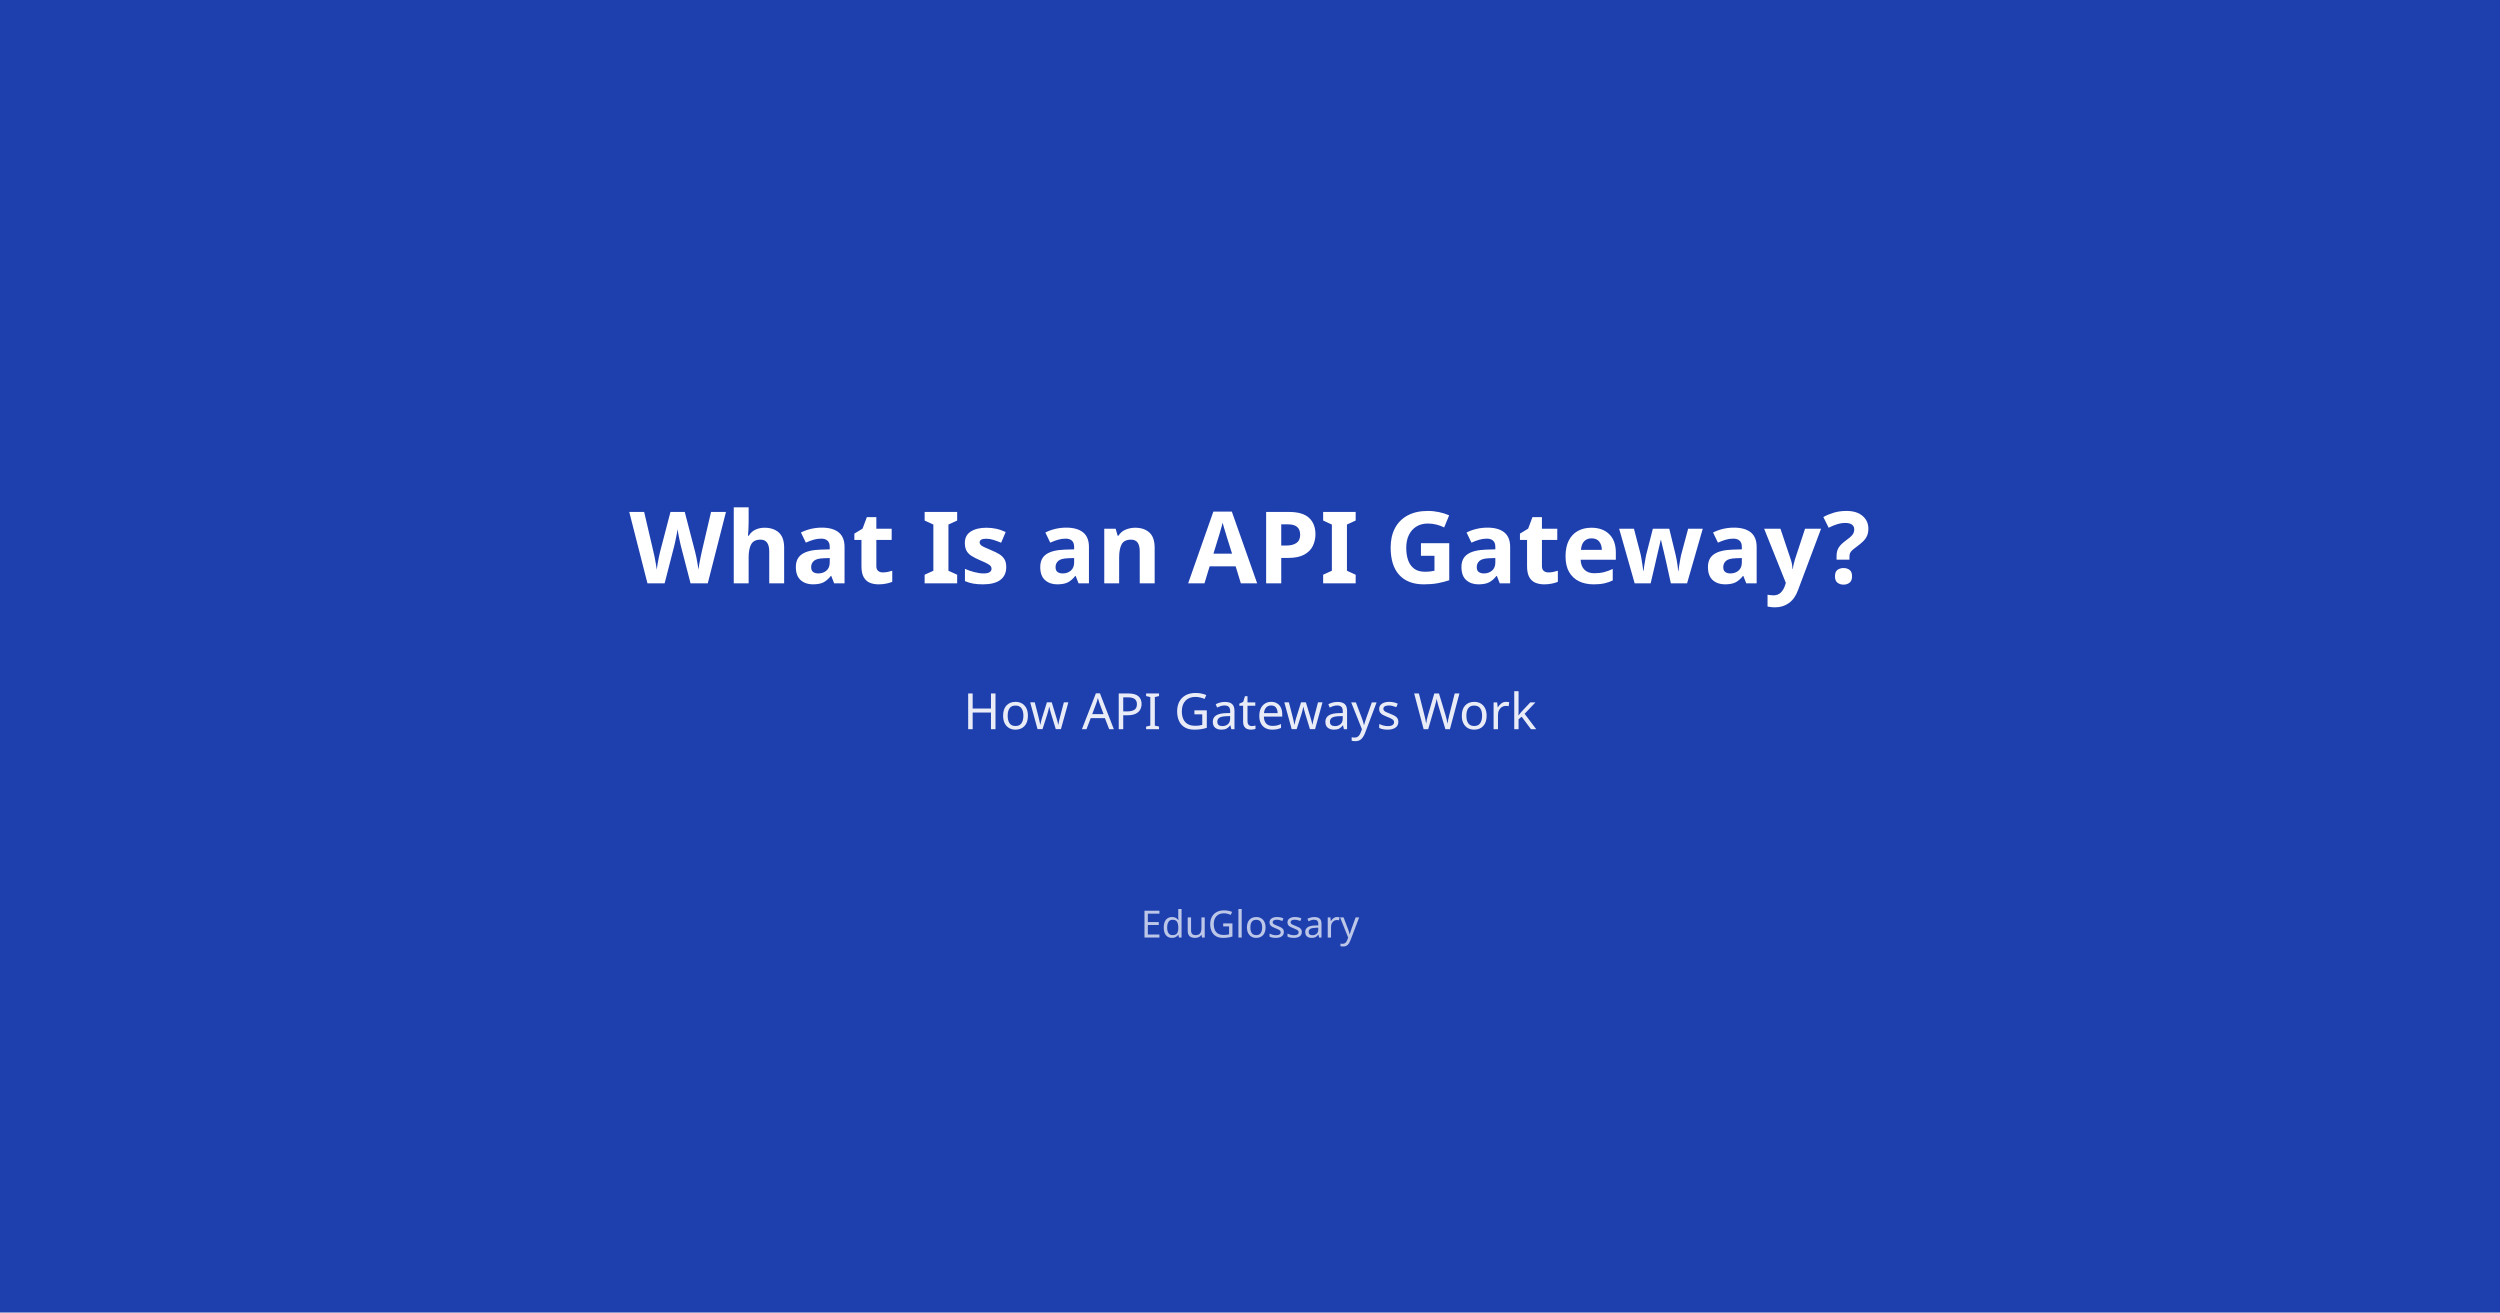
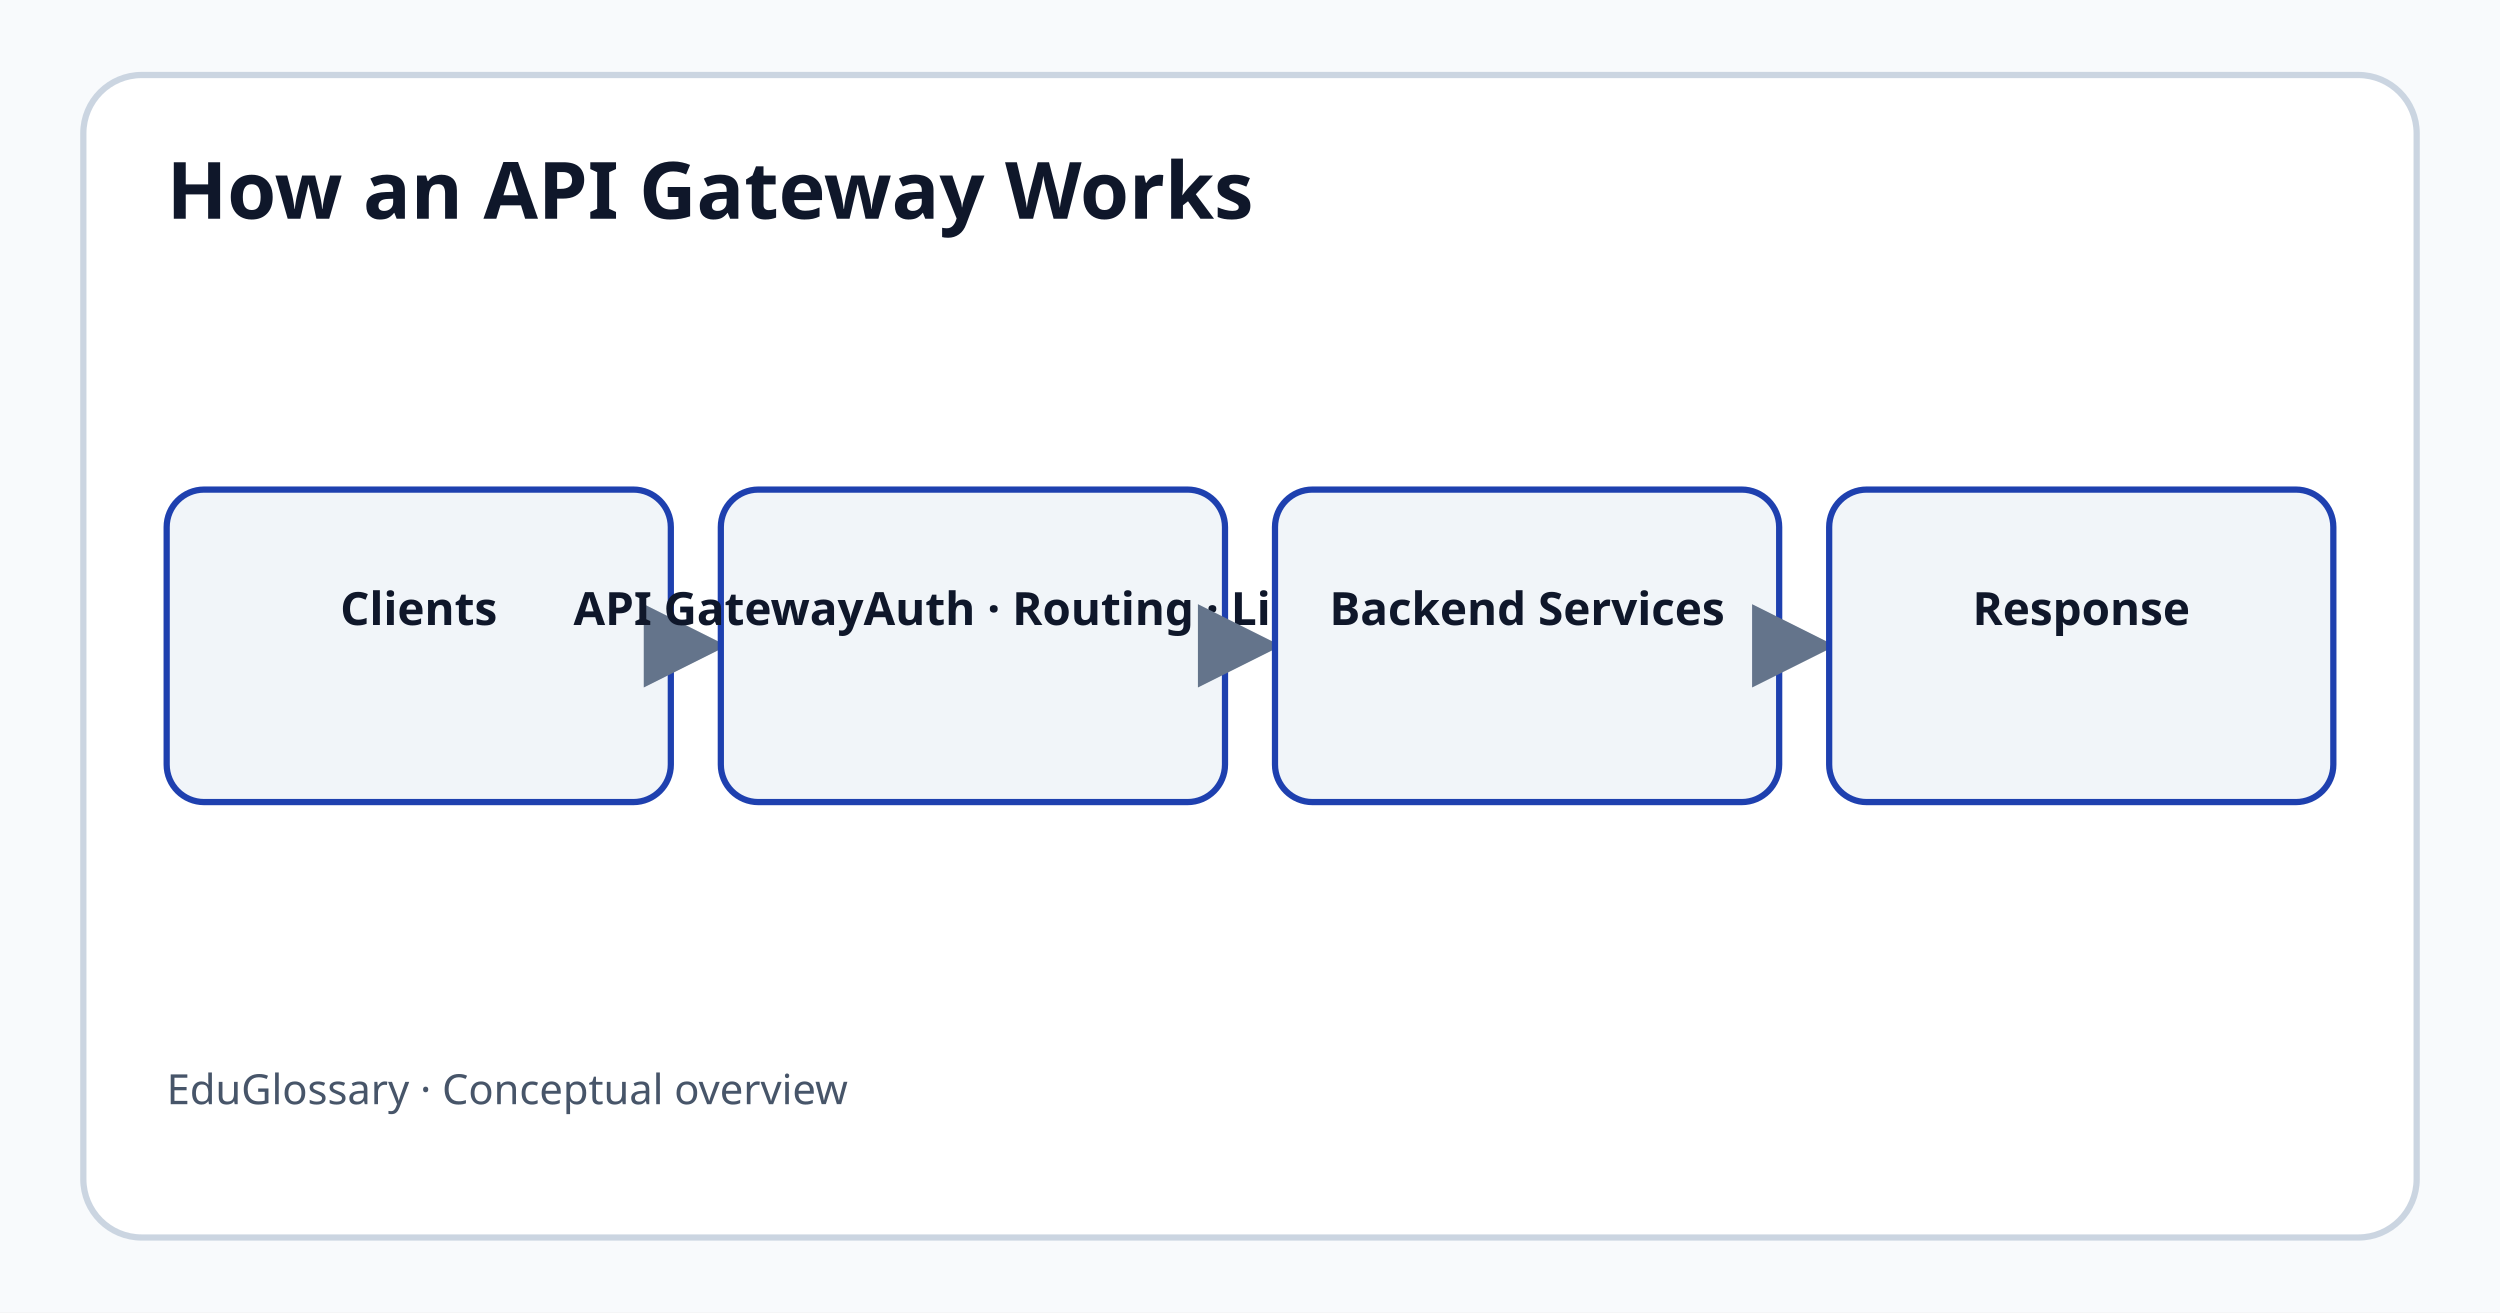
- <svg xmlns="http://www.w3.org/2000/svg" width="1200" height="630">
-   <rect width="1200" height="630" fill="#1e40af" />
-   <text x="600" y="280" font-family="system-ui, sans-serif" font-size="48" font-weight="bold" fill="white" text-anchor="middle">What Is an API Gateway?</text>
-   <text x="600" y="350" font-family="system-ui, sans-serif" font-size="24" fill="rgba(255,255,255,0.9)" text-anchor="middle">How API Gateways Work</text>
-   <text x="600" y="450" font-family="system-ui, sans-serif" font-size="18" fill="rgba(255,255,255,0.7)" text-anchor="middle">EduGlossary</text>
+ <svg xmlns="http://www.w3.org/2000/svg" width="1200" height="630" viewBox="0 0 1200 630">
+   <rect width="1200" height="630" fill="#f8fafc" />
+   <rect x="40" y="36" width="1120" height="558" rx="28" fill="white" stroke="#cbd5e1" stroke-width="3" />
+   <text x="80" y="105" font-family="system-ui,sans-serif" font-size="38" font-weight="700" fill="#0f172a">How an API Gateway Works</text>
+   <rect x="80.0" y="235" width="242.0" height="150" rx="18" fill="#f1f5f9" stroke="#1e40af" stroke-width="3" />
+   <text x="201.0" y="300" font-family="system-ui,sans-serif" font-size="22" font-weight="700" fill="#0f172a" text-anchor="middle">Clients</text>
+   <path d="M 327.0 310 L 341.0 310" stroke="#64748b" stroke-width="4" marker-end="url(#a)" />
+   <rect x="346.0" y="235" width="242.0" height="150" rx="18" fill="#f1f5f9" stroke="#1e40af" stroke-width="3" />
+   <text x="467.0" y="300" font-family="system-ui,sans-serif" font-size="22" font-weight="700" fill="#0f172a" text-anchor="middle">API Gateway
+ Auth · Routing · Limits</text>
+   <path d="M 593.0 310 L 607.0 310" stroke="#64748b" stroke-width="4" marker-end="url(#a)" />
+   <rect x="612.0" y="235" width="242.0" height="150" rx="18" fill="#f1f5f9" stroke="#1e40af" stroke-width="3" />
+   <text x="733.0" y="300" font-family="system-ui,sans-serif" font-size="22" font-weight="700" fill="#0f172a" text-anchor="middle">Backend Services</text>
+   <path d="M 859.0 310 L 873.0 310" stroke="#64748b" stroke-width="4" marker-end="url(#a)" />
+   <rect x="878.0" y="235" width="242.0" height="150" rx="18" fill="#f1f5f9" stroke="#1e40af" stroke-width="3" />
+   <text x="999.0" y="300" font-family="system-ui,sans-serif" font-size="22" font-weight="700" fill="#0f172a" text-anchor="middle">Response</text>
+   <defs>
+     <marker id="a" markerWidth="10" markerHeight="10" refX="8" refY="5" orient="auto">
+       <path d="M0,0 L10,5 L0,10 z" fill="#64748b" />
+     </marker>
+   </defs>
+   <text x="80" y="530" font-family="system-ui,sans-serif" font-size="20" fill="#475569">EduGlossary · Conceptual overview</text>
</svg>
